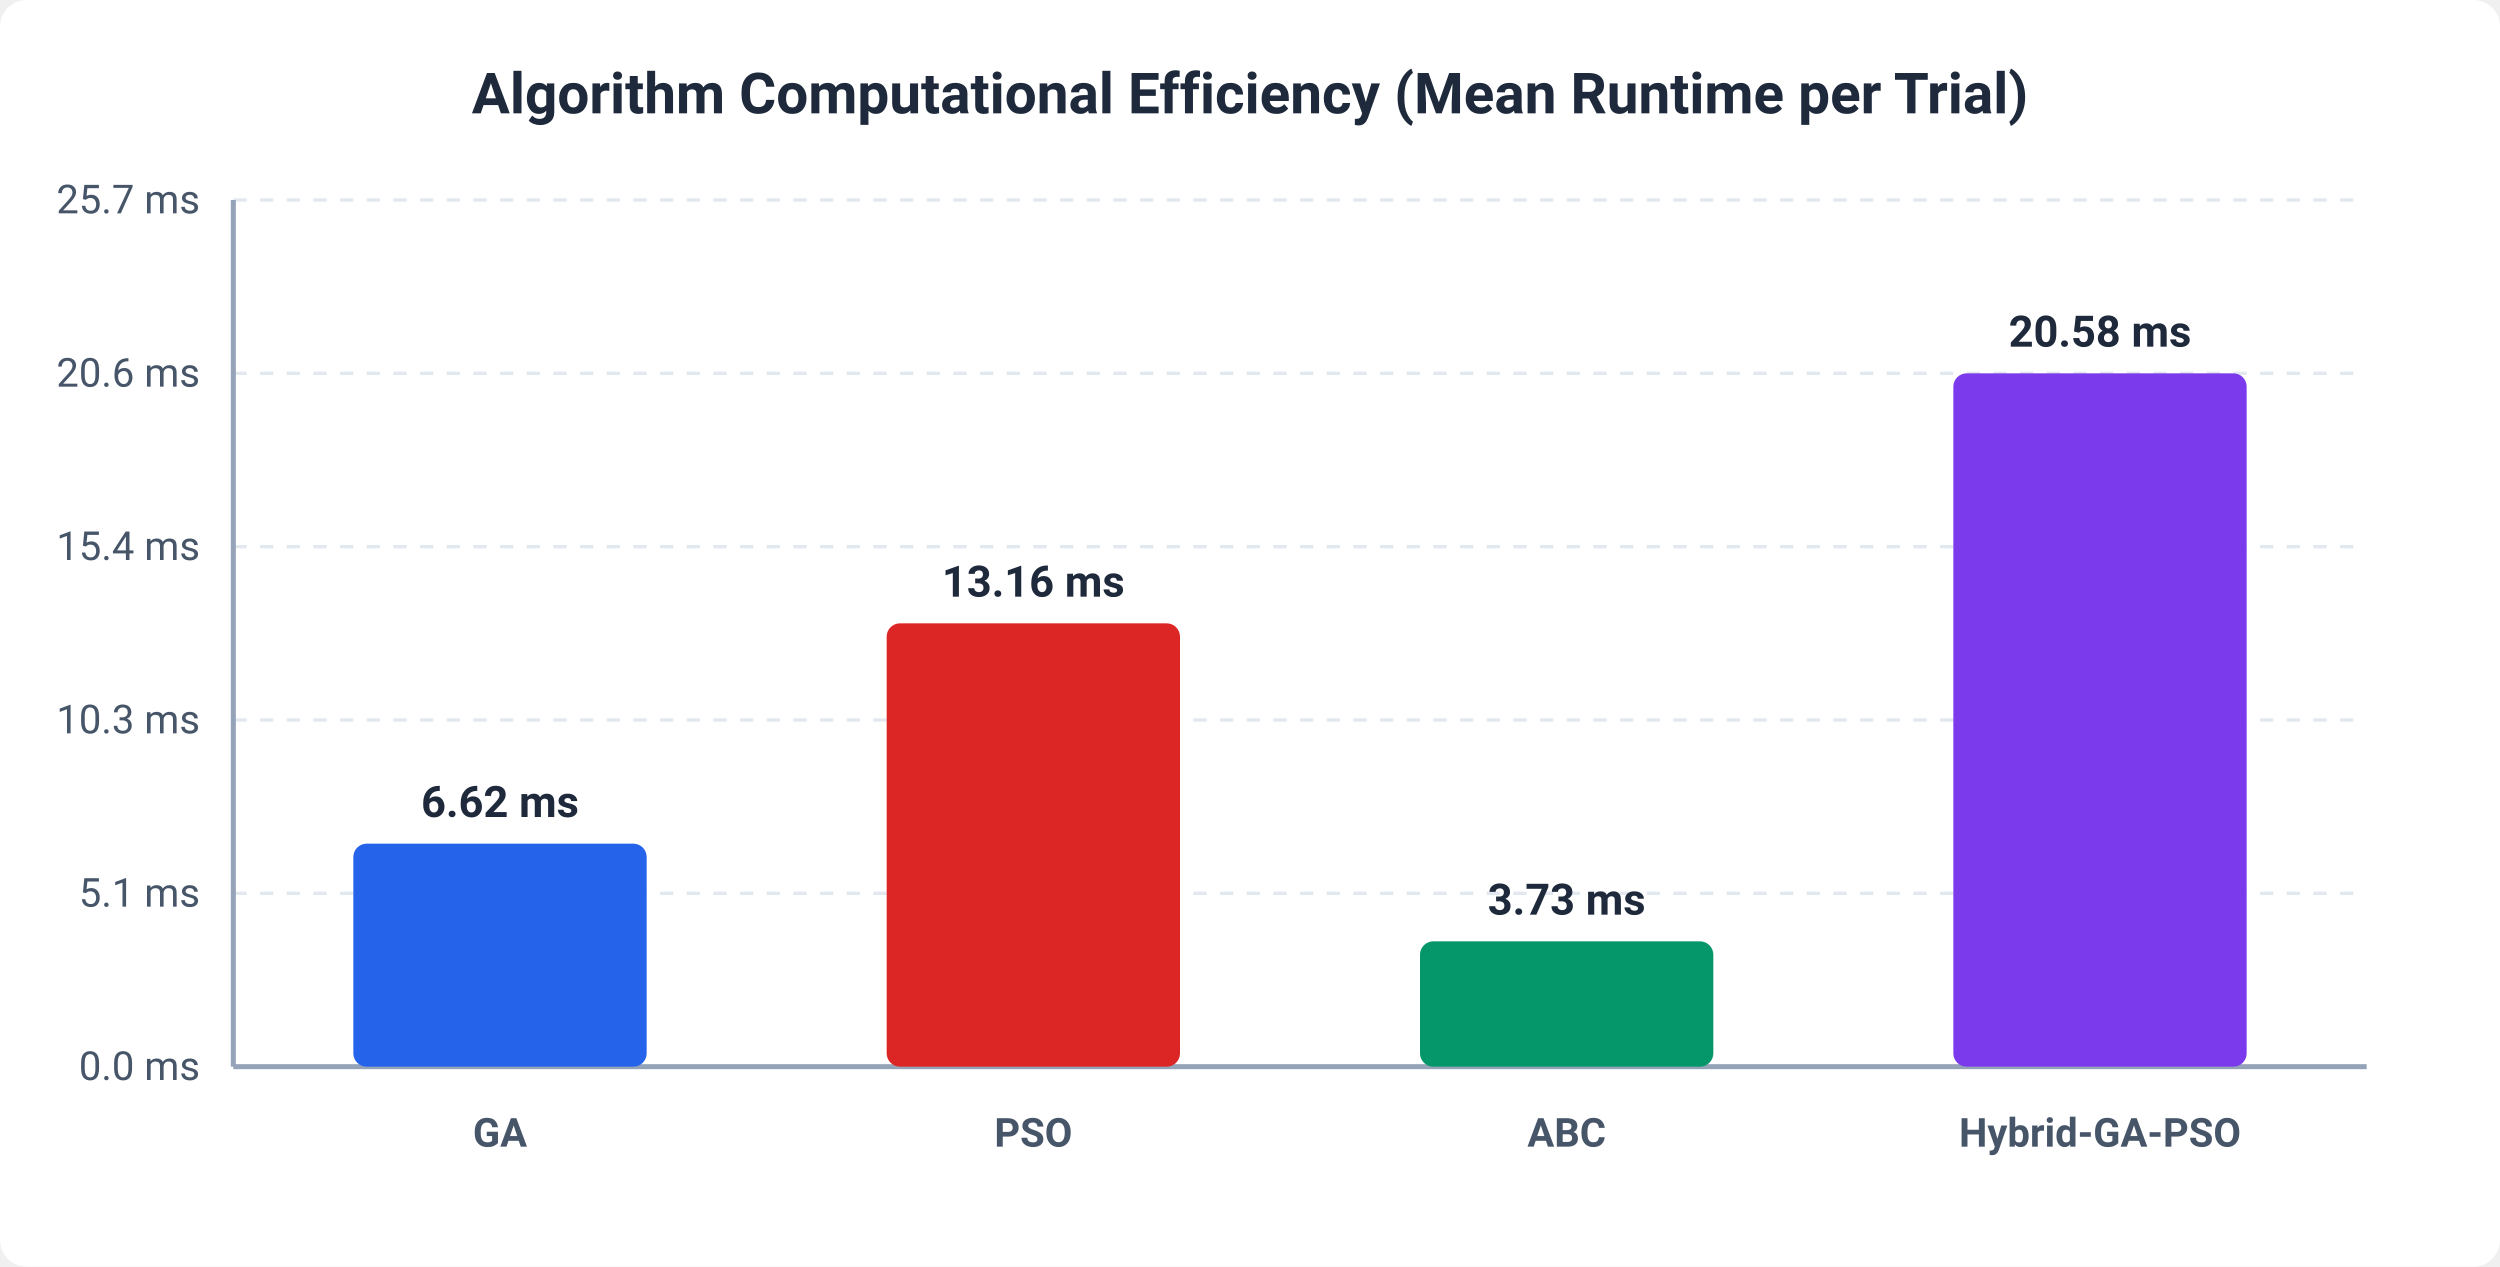
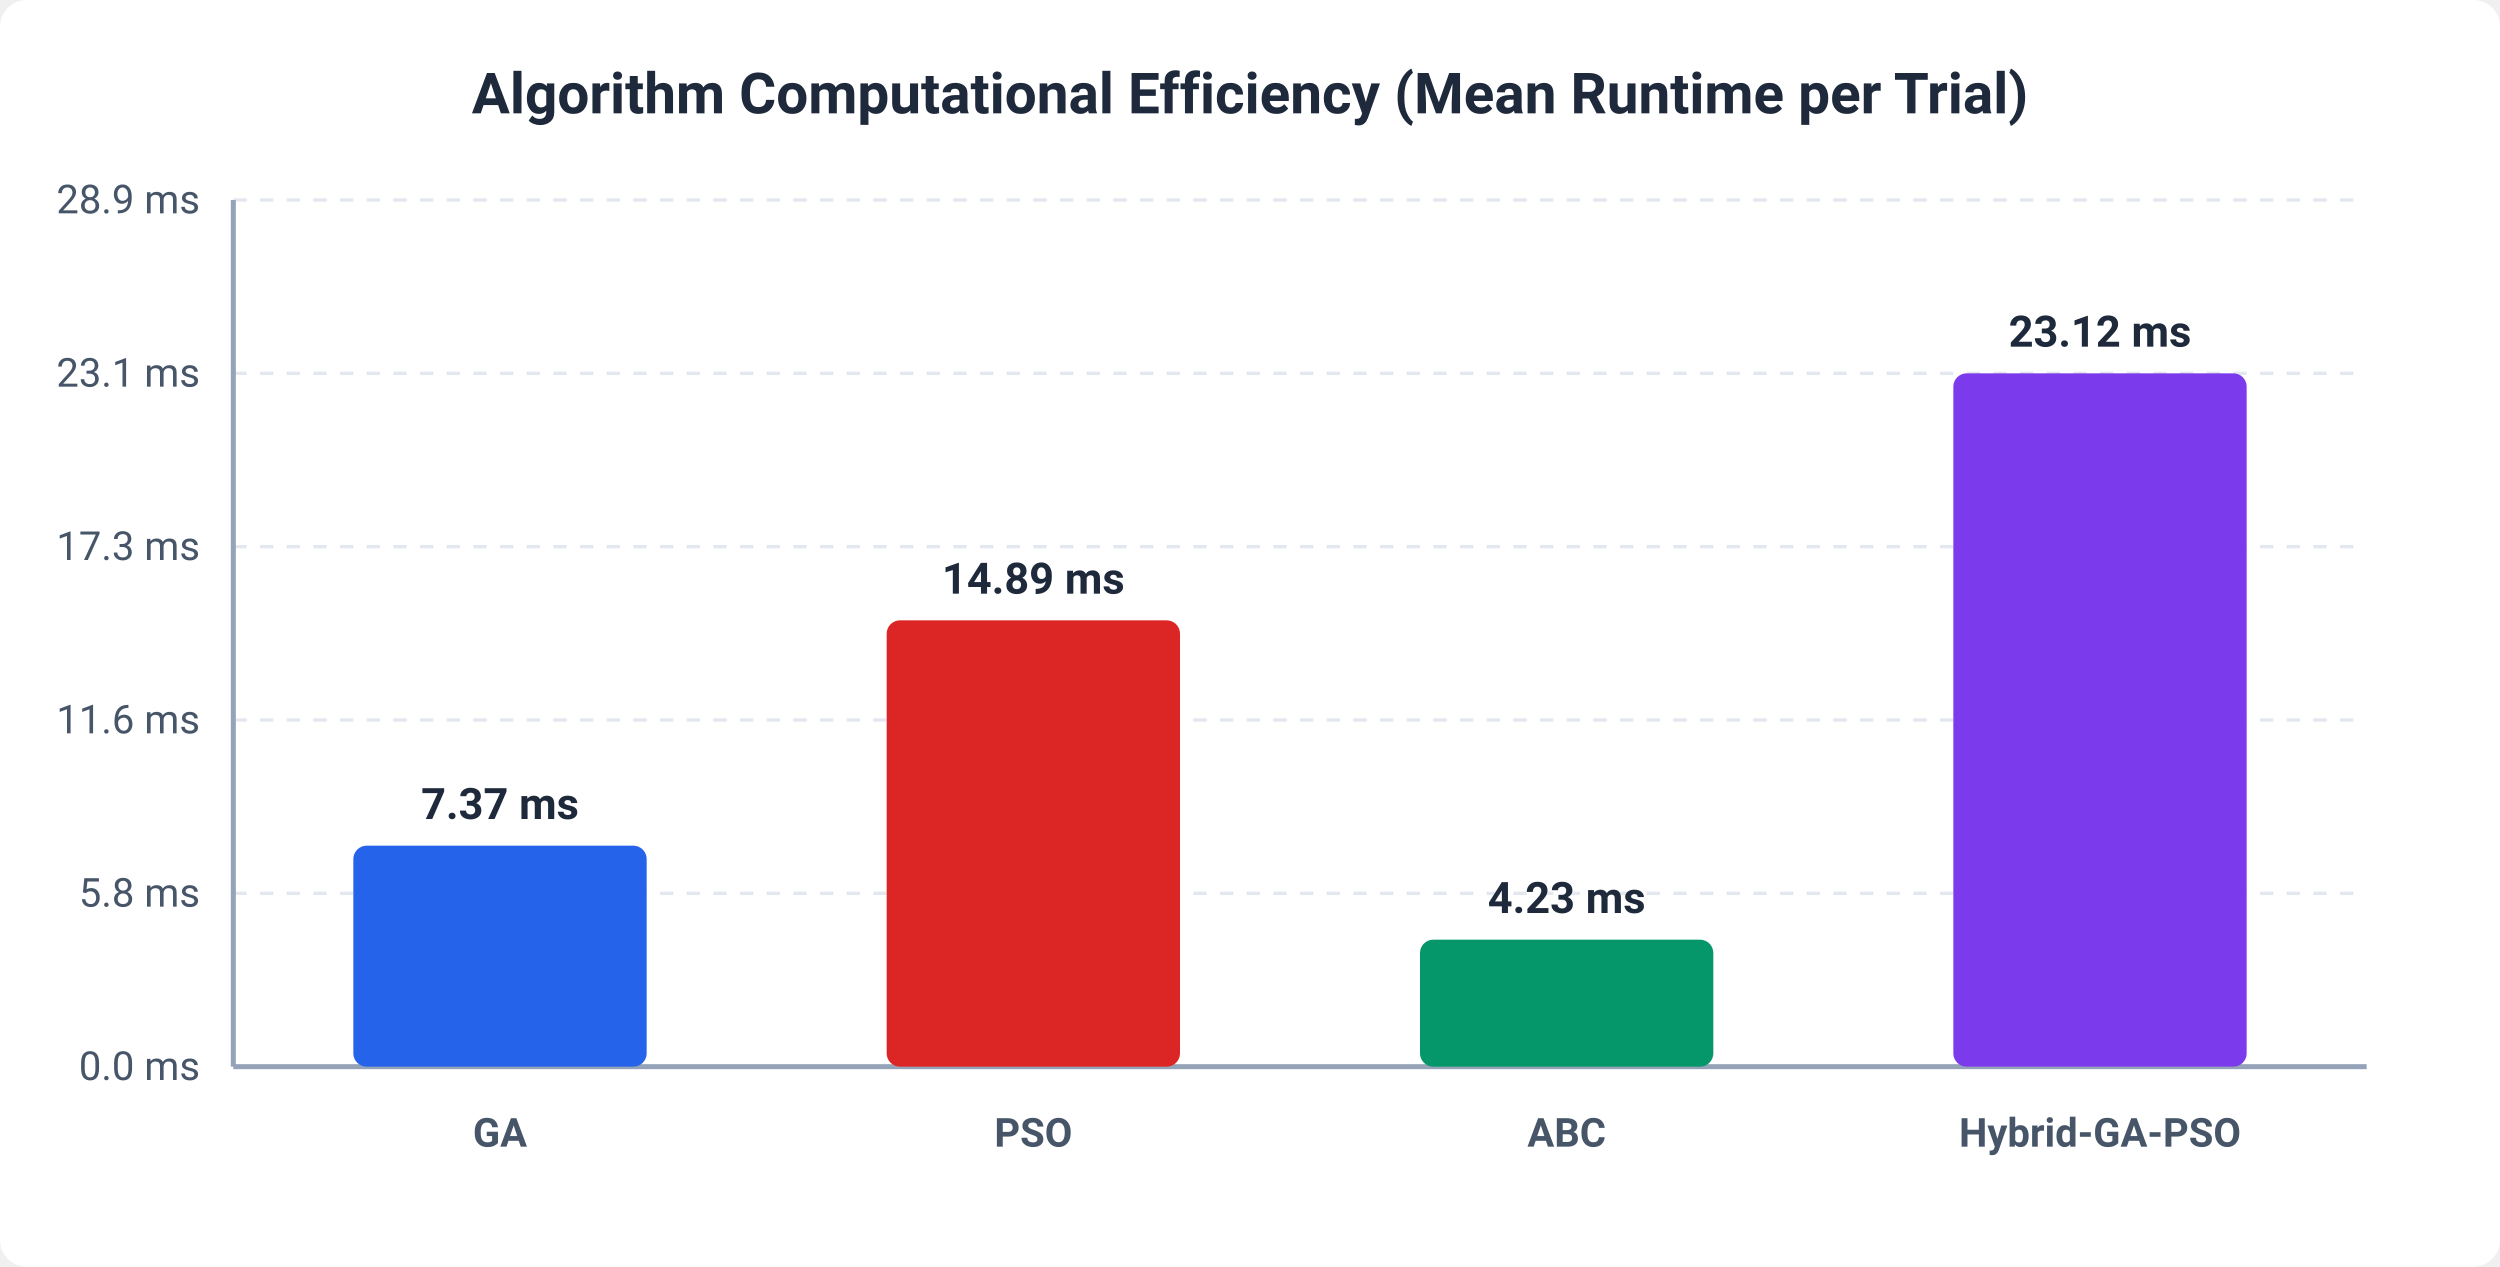
<svg xmlns="http://www.w3.org/2000/svg" viewBox="0 0 750 380" width="750" height="380">
  <style>
  .title { font-family: -apple-system, BlinkMacSystemFont, "Segoe UI", Roboto, sans-serif; font-size: 17px; font-weight: 700; fill: #1E293B; }
  .axis { stroke: #94A3B8; stroke-width: 1.5; }
  .grid { stroke: #E2E8F0; stroke-dasharray: 4,4; stroke-width: 1; }
  .label { font-family: -apple-system, BlinkMacSystemFont, "Segoe UI", Roboto, sans-serif; font-size: 12px; fill: #475569; }
  .val-text { font-family: -apple-system, BlinkMacSystemFont, "Segoe UI", Roboto, sans-serif; font-size: 13px; fill: #1E293B; font-weight: 700; text-anchor: middle; }
</style>
  <rect width="750" height="380" fill="#FFFFFF" rx="8" />
  <text x="375.0" y="34" class="title" text-anchor="middle">Algorithm Computational Efficiency (Mean Runtime per Trial)</text>
  <line x1="70" y1="320.0" x2="710" y2="320.0" class="grid" />
  <text x="60" y="324.0" class="label" text-anchor="end">0.0 ms</text>
  <line x1="70" y1="268.0" x2="710" y2="268.0" class="grid" />
-   <text x="60" y="272.0" class="label" text-anchor="end">5.1 ms</text>
+   <text x="60" y="272.0" class="label" text-anchor="end">5.8 ms</text>
  <line x1="70" y1="216.0" x2="710" y2="216.0" class="grid" />
-   <text x="60" y="220.0" class="label" text-anchor="end">10.3 ms</text>
+   <text x="60" y="220.0" class="label" text-anchor="end">11.6 ms</text>
  <line x1="70" y1="164.0" x2="710" y2="164.0" class="grid" />
-   <text x="60" y="168.0" class="label" text-anchor="end">15.4 ms</text>
+   <text x="60" y="168.0" class="label" text-anchor="end">17.3 ms</text>
  <line x1="70" y1="112.0" x2="710" y2="112.0" class="grid" />
-   <text x="60" y="116.0" class="label" text-anchor="end">20.6 ms</text>
+   <text x="60" y="116.0" class="label" text-anchor="end">23.1 ms</text>
  <line x1="70" y1="60.0" x2="710" y2="60.0" class="grid" />
-   <text x="60" y="64.0" class="label" text-anchor="end">25.7 ms</text>
+   <text x="60" y="64.0" class="label" text-anchor="end">28.9 ms</text>
  <line x1="70" y1="320" x2="710" y2="320" class="axis" />
  <line x1="70" y1="60" x2="70" y2="320" class="axis" />
-   <rect x="106.0" y="253.1" width="88.0" height="66.9" fill="#2563EB" rx="4" />
-   <text x="150.0" y="245.1" class="val-text">6.62 ms</text>
+   <rect x="106.0" y="253.7" width="88.0" height="66.3" fill="#2563EB" rx="4" />
+   <text x="150.0" y="245.7" class="val-text">7.37 ms</text>
  <text x="150.0" y="344" class="label" text-anchor="middle" font-weight="700">GA</text>
-   <rect x="266.0" y="187.0" width="88.0" height="133.0" fill="#DC2626" rx="4" />
-   <text x="310.0" y="179.0" class="val-text">13.16 ms</text>
+   <rect x="266.0" y="186.1" width="88.0" height="133.9" fill="#DC2626" rx="4" />
+   <text x="310.0" y="178.1" class="val-text">14.89 ms</text>
  <text x="310.0" y="344" class="label" text-anchor="middle" font-weight="700">PSO</text>
-   <rect x="426.0" y="282.4" width="88.0" height="37.6" fill="#059669" rx="4" />
-   <text x="470.0" y="274.4" class="val-text">3.73 ms</text>
+   <rect x="426.0" y="281.9" width="88.0" height="38.1" fill="#059669" rx="4" />
+   <text x="470.0" y="273.9" class="val-text">4.23 ms</text>
  <text x="470.0" y="344" class="label" text-anchor="middle" font-weight="700">ABC</text>
  <rect x="586.0" y="112.0" width="88.0" height="208.0" fill="#7C3AED" rx="4" />
-   <text x="630.0" y="104.0" class="val-text">20.58 ms</text>
+   <text x="630.0" y="104.0" class="val-text">23.12 ms</text>
  <text x="630.0" y="344" class="label" text-anchor="middle" font-weight="700">Hybrid-GA-PSO</text>
</svg>
